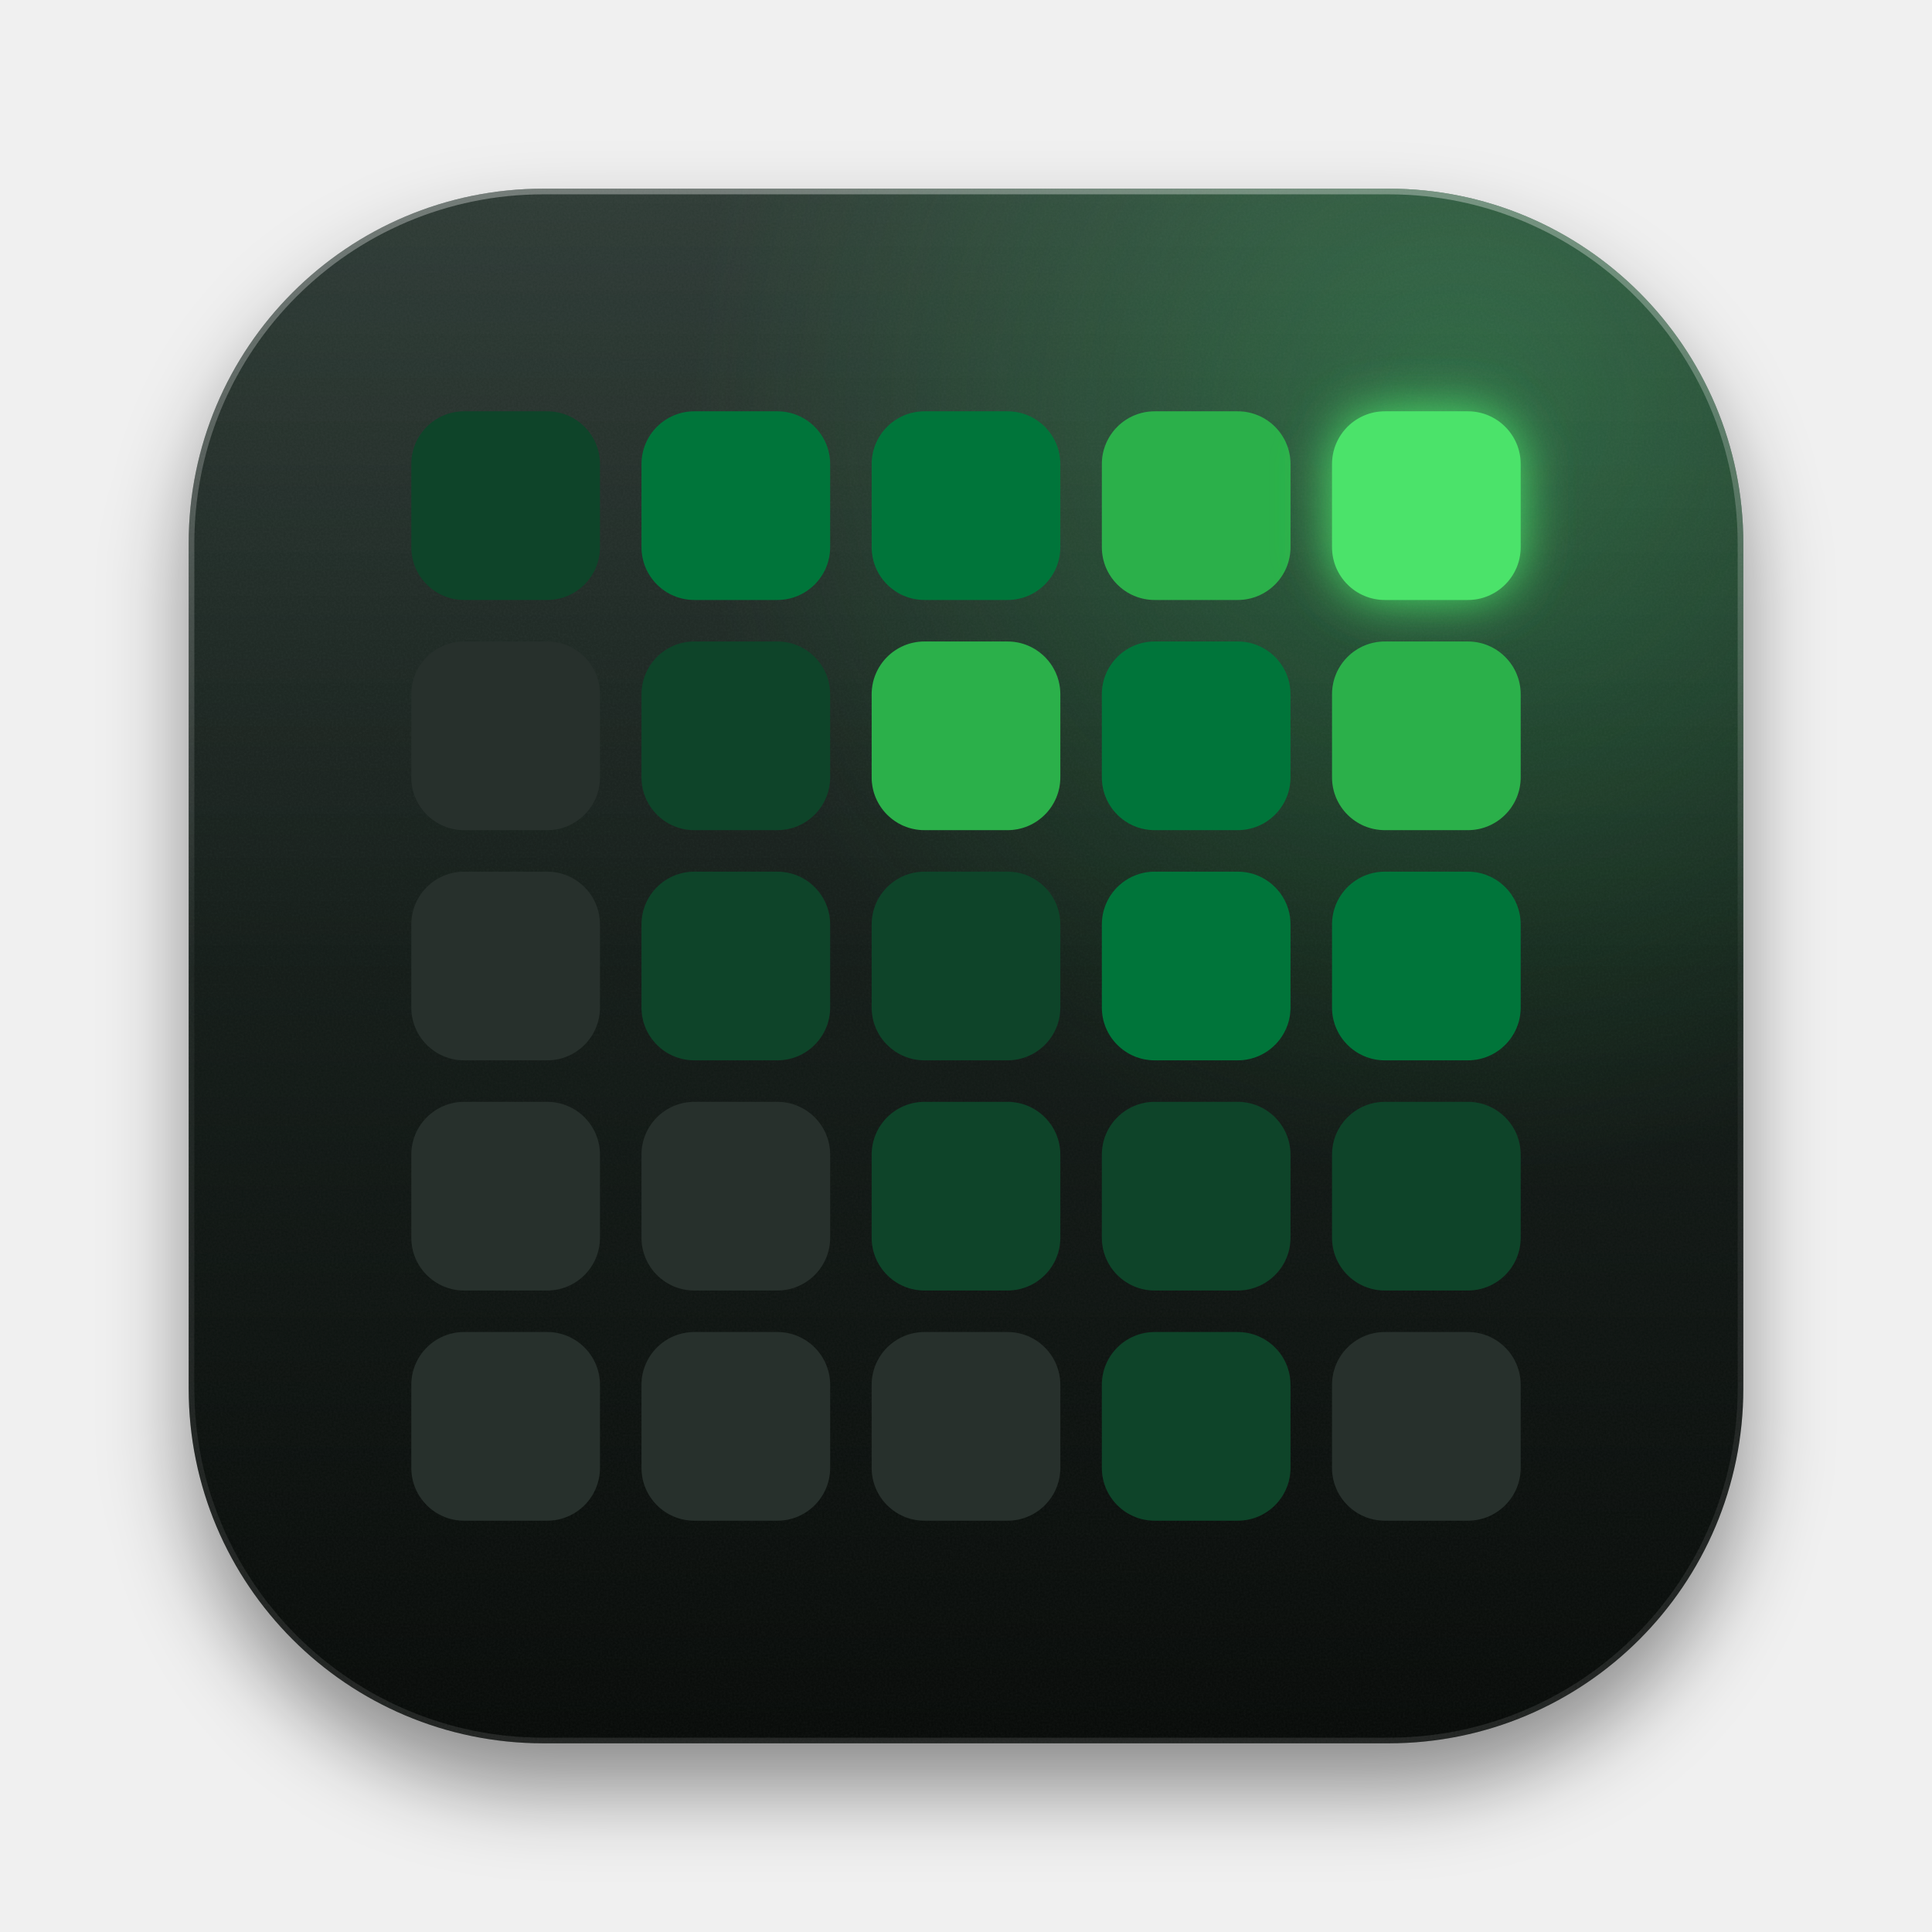
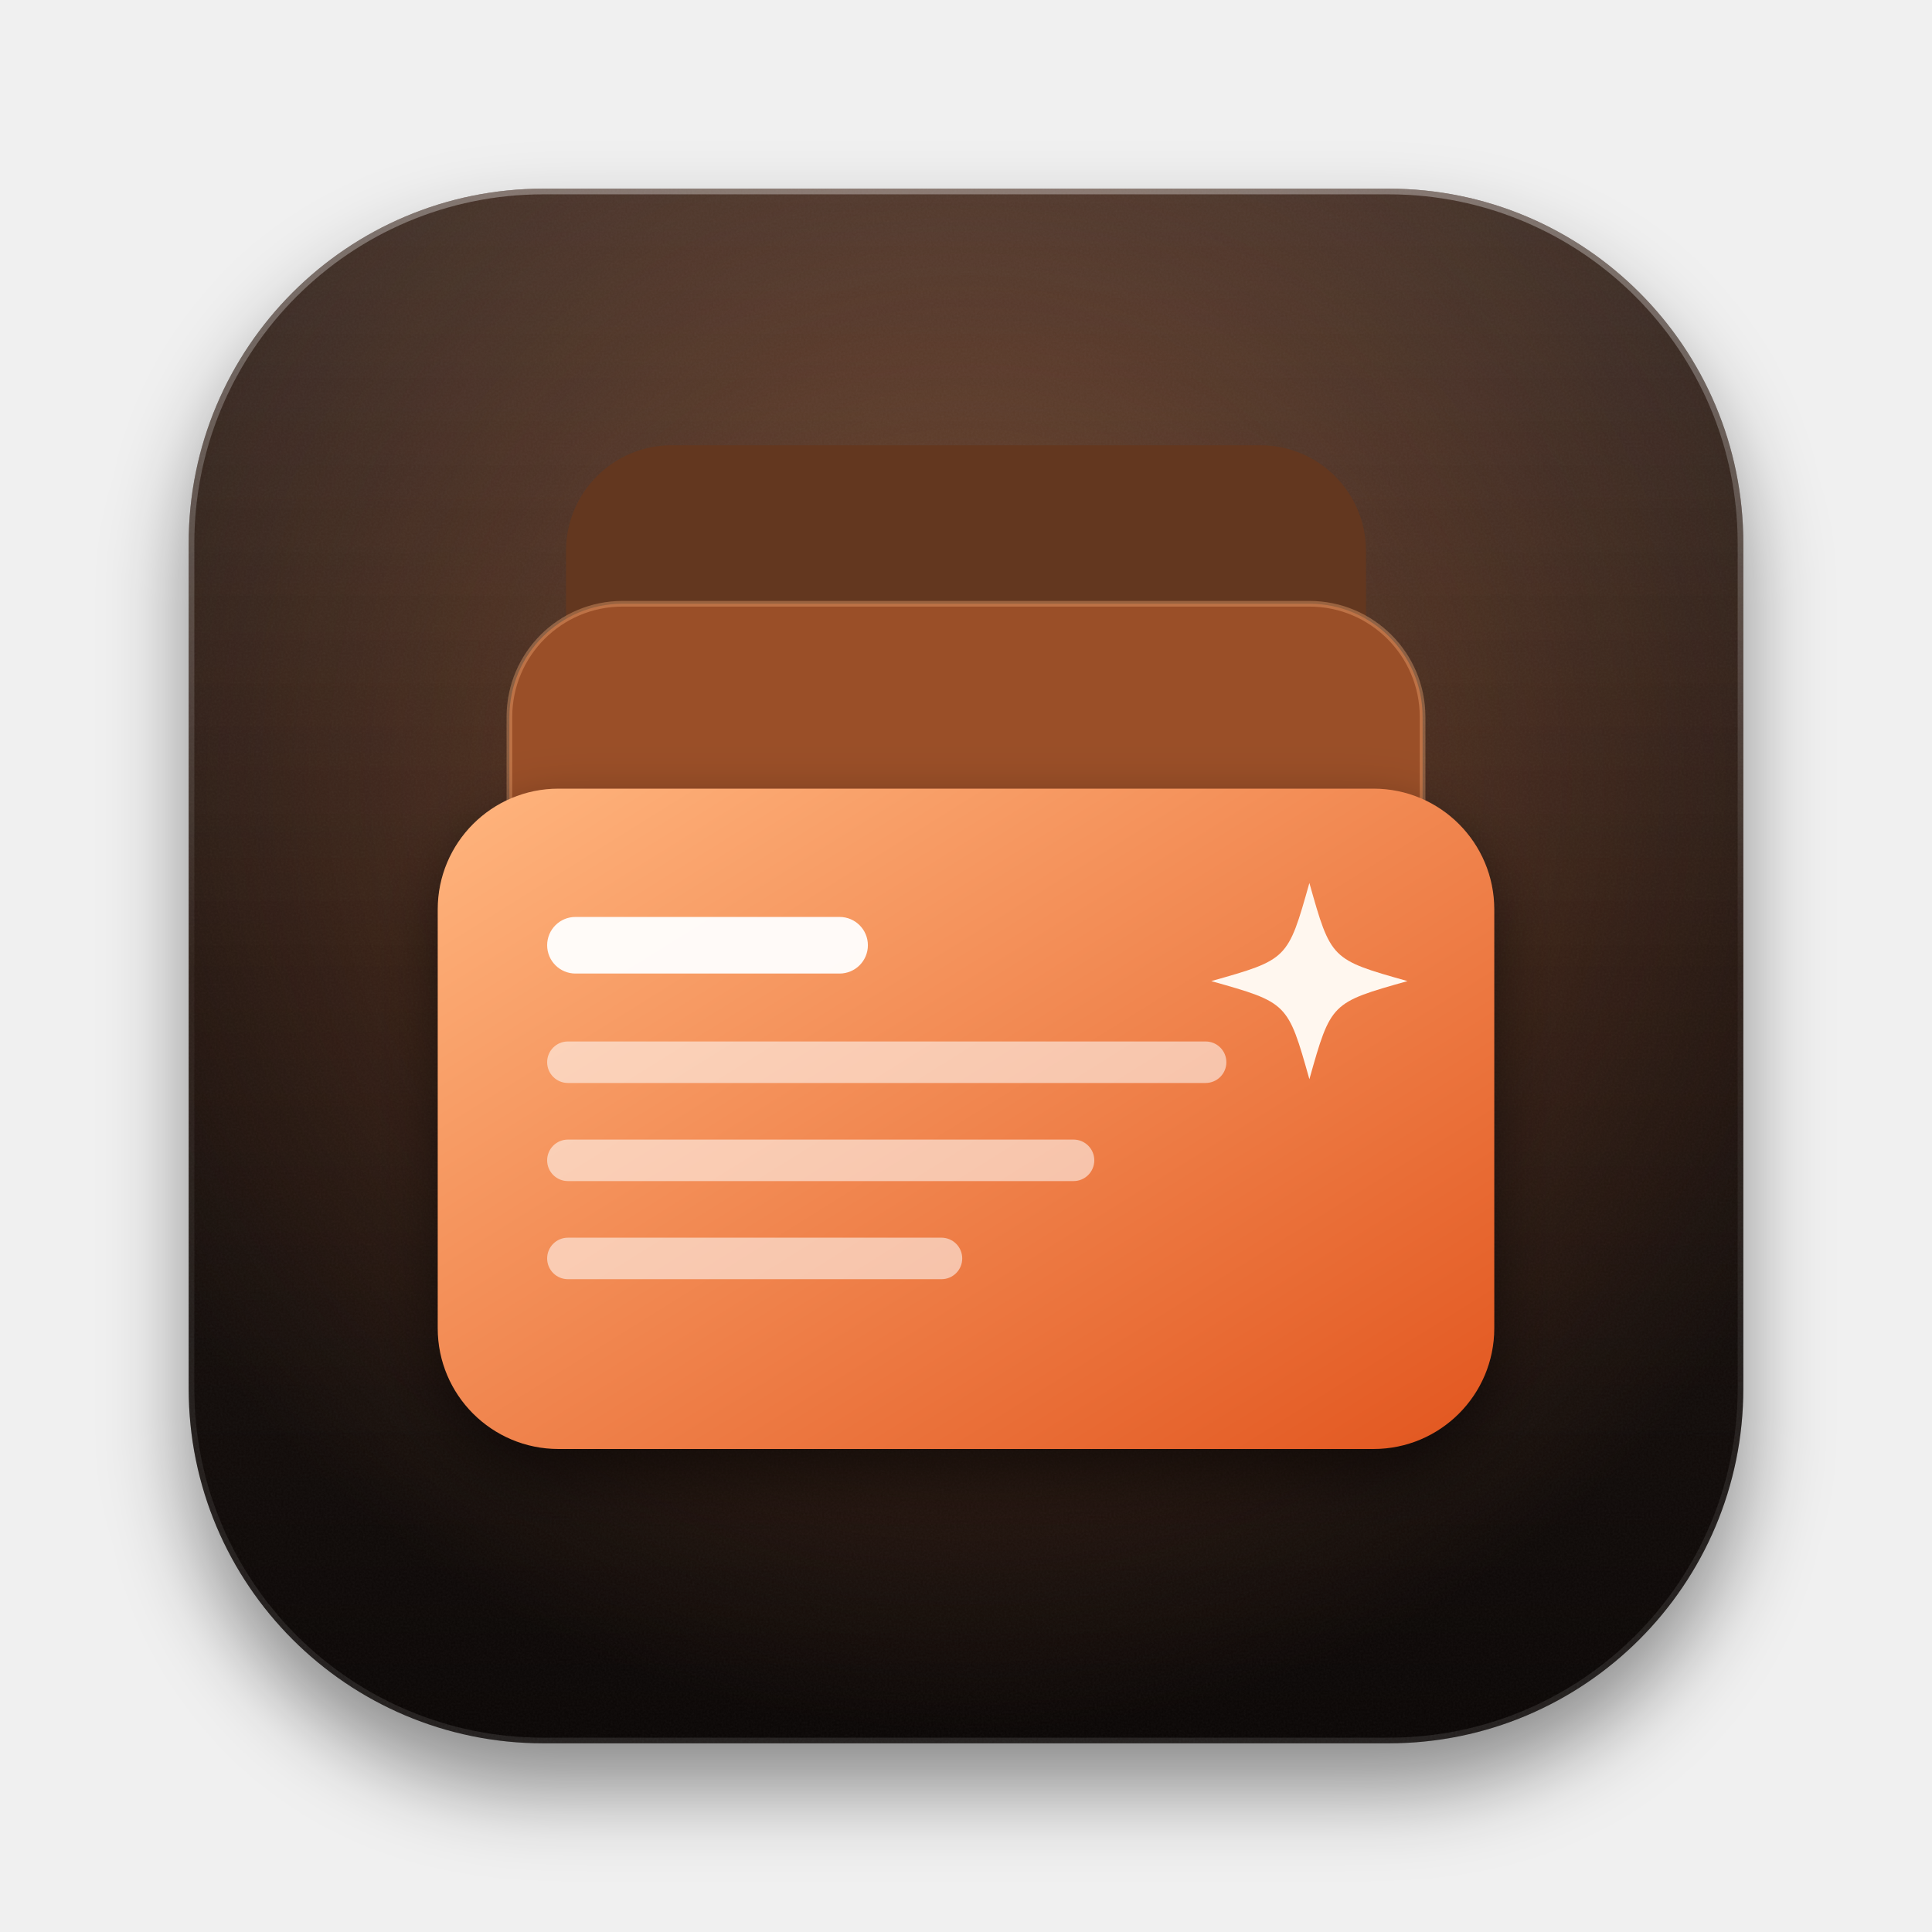
<svg xmlns="http://www.w3.org/2000/svg" width="1024" height="1024" viewBox="0 0 1024 1024">
  <defs>
    <linearGradient id="bg" x1="0" y1="0" x2="0" y2="1">
-       <stop offset="0" stop-color="#1f2d27" />
-       <stop offset="1" stop-color="#070a08" />
+       <stop offset="0" stop-color="#2b1d17" />
+       <stop offset="1" stop-color="#0a0605" />
    </linearGradient>
-     <radialGradient id="aura" cx="0.82" cy="0.14" r="0.5">
-       <stop offset="0" stop-color="#2fe06a" stop-opacity="0.30" />
-       <stop offset="1" stop-color="#3ddc6b" stop-opacity="0" />
+     <radialGradient id="aura" cx="0.5" cy="0.38" r="0.62">
+       <stop offset="0" stop-color="#ff8a4c" stop-opacity="0.34" />
+       <stop offset="1" stop-color="#ff8a4c" stop-opacity="0" />
    </radialGradient>
    <linearGradient id="rim" x1="0" y1="0" x2="0" y2="1">
-       <stop offset="0" stop-color="#ffffff" stop-opacity="0.32" />
-       <stop offset="0.5" stop-color="#ffffff" stop-opacity="0.04" />
-       <stop offset="1" stop-color="#ffffff" stop-opacity="0.10" />
+       <stop offset="0" stop-color="#fff" stop-opacity="0.32" />
+       <stop offset="0.5" stop-color="#fff" stop-opacity="0.04" />
+       <stop offset="1" stop-color="#fff" stop-opacity="0.1" />
    </linearGradient>
    <linearGradient id="gloss" x1="0" y1="0" x2="0" y2="1">
-       <stop offset="0" stop-color="#ffffff" stop-opacity="0.07" />
-       <stop offset="1" stop-color="#ffffff" stop-opacity="0" />
+       <stop offset="0" stop-color="#fff" stop-opacity="0.07" />
+       <stop offset="1" stop-color="#fff" stop-opacity="0" />
+     </linearGradient>
+     <linearGradient id="hot" x1="0" y1="0" x2="1" y2="1">
+       <stop offset="0" stop-color="#ffb57e" />
+       <stop offset="1" stop-color="#e2561f" />
    </linearGradient>
    <filter id="grain" x="0" y="0" width="100%" height="100%">
      <feTurbulence type="fractalNoise" baseFrequency="0.9" numOctaves="2" seed="7" />
      <feColorMatrix type="saturate" values="0" />
    </filter>
    <filter id="shadow" x="-20%" y="-20%" width="140%" height="150%">
      <feGaussianBlur stdDeviation="22" />
    </filter>
    <filter id="glow" x="-40%" y="-40%" width="180%" height="180%">
-       <feGaussianBlur stdDeviation="14" result="b" />
+       <feGaussianBlur stdDeviation="22" result="b" />
      <feMerge>
        <feMergeNode in="b" />
        <feMergeNode in="SourceGraphic" />
      </feMerge>
+     </filter>
+     <filter id="drop" x="-30%" y="-30%" width="160%" height="170%">
+       <feGaussianBlur stdDeviation="16" />
    </filter>
    <clipPath id="shape">
      <rect x="100" y="100" width="824" height="824" rx="188" />
    </clipPath>
  </defs>
  <rect x="100" y="124" width="824" height="824" rx="188" fill="#000" fill-opacity="0.42" filter="url(#shadow)" />
  <rect x="100" y="100" width="824" height="824" rx="188" fill="url(#bg)" />
  <g clip-path="url(#shape)">
    <rect x="100" y="100" width="824" height="824" fill="url(#aura)" />
    <rect x="100" y="100" width="824" height="412" fill="url(#gloss)" />
    <rect x="100" y="100" width="824" height="824" filter="url(#grain)" opacity="0.05" />
  </g>
-   <rect x="218" y="218" width="100" height="100" rx="28" fill="#0e4429" />
-   <rect x="340" y="218" width="100" height="100" rx="28" fill="#00753a" />
-   <rect x="462" y="218" width="100" height="100" rx="28" fill="#00753a" />
-   <rect x="584" y="218" width="100" height="100" rx="28" fill="#2bb04a" />
-   <rect x="706" y="218" width="100" height="100" rx="28" fill="#4be36b" filter="url(#glow)" />
-   <rect x="218" y="340" width="100" height="100" rx="28" fill="#27302c" />
-   <rect x="340" y="340" width="100" height="100" rx="28" fill="#0e4429" />
-   <rect x="462" y="340" width="100" height="100" rx="28" fill="#2bb04a" />
-   <rect x="584" y="340" width="100" height="100" rx="28" fill="#00753a" />
-   <rect x="706" y="340" width="100" height="100" rx="28" fill="#2bb04a" />
-   <rect x="218" y="462" width="100" height="100" rx="28" fill="#27302c" />
-   <rect x="340" y="462" width="100" height="100" rx="28" fill="#0e4429" />
-   <rect x="462" y="462" width="100" height="100" rx="28" fill="#0e4429" />
-   <rect x="584" y="462" width="100" height="100" rx="28" fill="#00753a" />
-   <rect x="706" y="462" width="100" height="100" rx="28" fill="#00753a" />
-   <rect x="218" y="584" width="100" height="100" rx="28" fill="#27302c" />
-   <rect x="340" y="584" width="100" height="100" rx="28" fill="#27302c" />
-   <rect x="462" y="584" width="100" height="100" rx="28" fill="#0e4429" />
-   <rect x="584" y="584" width="100" height="100" rx="28" fill="#0e4429" />
-   <rect x="706" y="584" width="100" height="100" rx="28" fill="#0e4429" />
-   <rect x="218" y="706" width="100" height="100" rx="28" fill="#27302c" />
-   <rect x="340" y="706" width="100" height="100" rx="28" fill="#27302c" />
-   <rect x="462" y="706" width="100" height="100" rx="28" fill="#27302c" />
-   <rect x="584" y="706" width="100" height="100" rx="28" fill="#0e4429" />
-   <rect x="706" y="706" width="100" height="100" rx="28" fill="#27302c" />
+   <rect x="300" y="236" width="424" height="300" rx="56" fill="#63371f" />
+   <rect x="270" y="320" width="484" height="320" rx="60" fill="#9a4f28" />
+   <rect x="270" y="320" width="484" height="320" rx="60" fill="none" stroke="#ffb57e" stroke-opacity="0.35" stroke-width="3" />
+   <rect x="232" y="418" width="560" height="350" rx="64" fill="#000" fill-opacity="0.5" filter="url(#drop)" transform="translate(0 14)" />
+   <rect x="232" y="418" width="560" height="350" rx="64" fill="url(#hot)" />
+   <rect x="290" y="486" width="170" height="30" rx="15" fill="#fff" fill-opacity="0.95" />
+   <rect x="290" y="552" width="360" height="22" rx="11" fill="#fff" fill-opacity="0.55" />
+   <rect x="290" y="604" width="290" height="22" rx="11" fill="#fff" fill-opacity="0.55" />
+   <rect x="290" y="656" width="220" height="22" rx="11" fill="#fff" fill-opacity="0.55" />
+   <path d="M694 468 C705.44 508.56 705.44 508.56 746 520 C705.44 531.44 705.44 531.44 694 572 C682.56 531.44 682.56 531.44 642 520 C682.56 508.56 682.56 508.56 694 468Z" fill="#fff7ef" />
  <rect x="101.5" y="101.5" width="821" height="821" rx="186.5" fill="none" stroke="url(#rim)" stroke-width="3" />
</svg>
